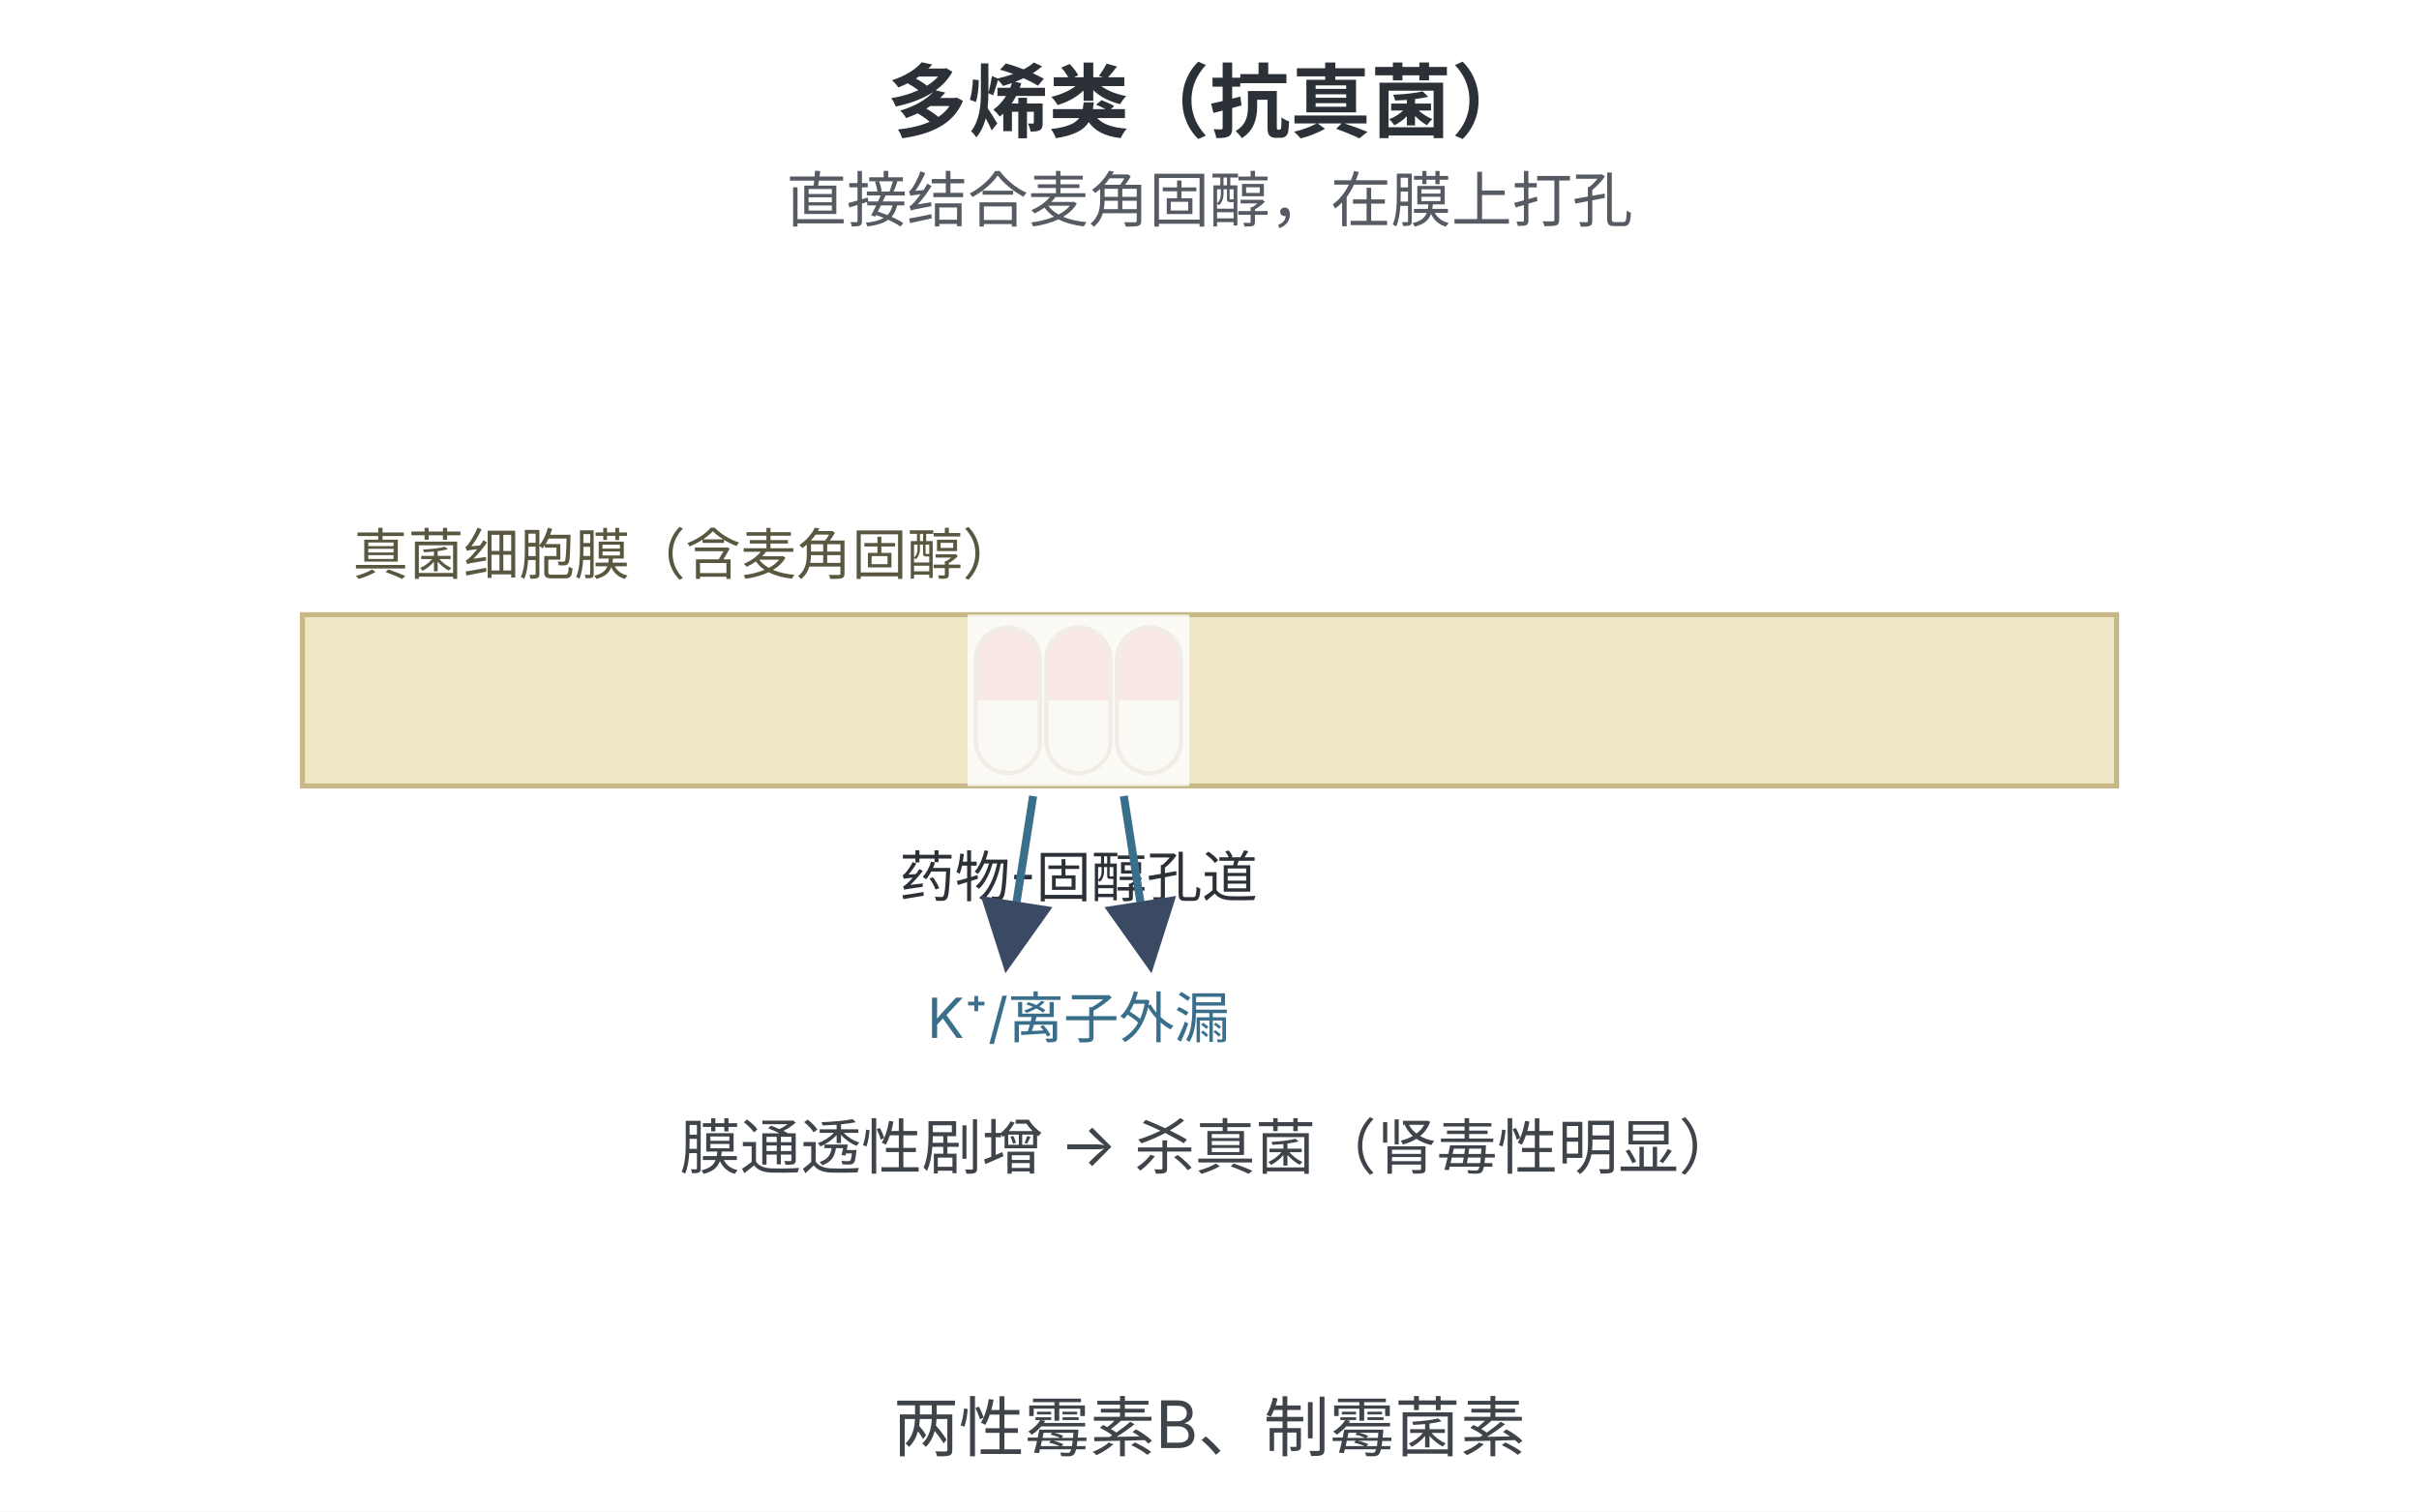
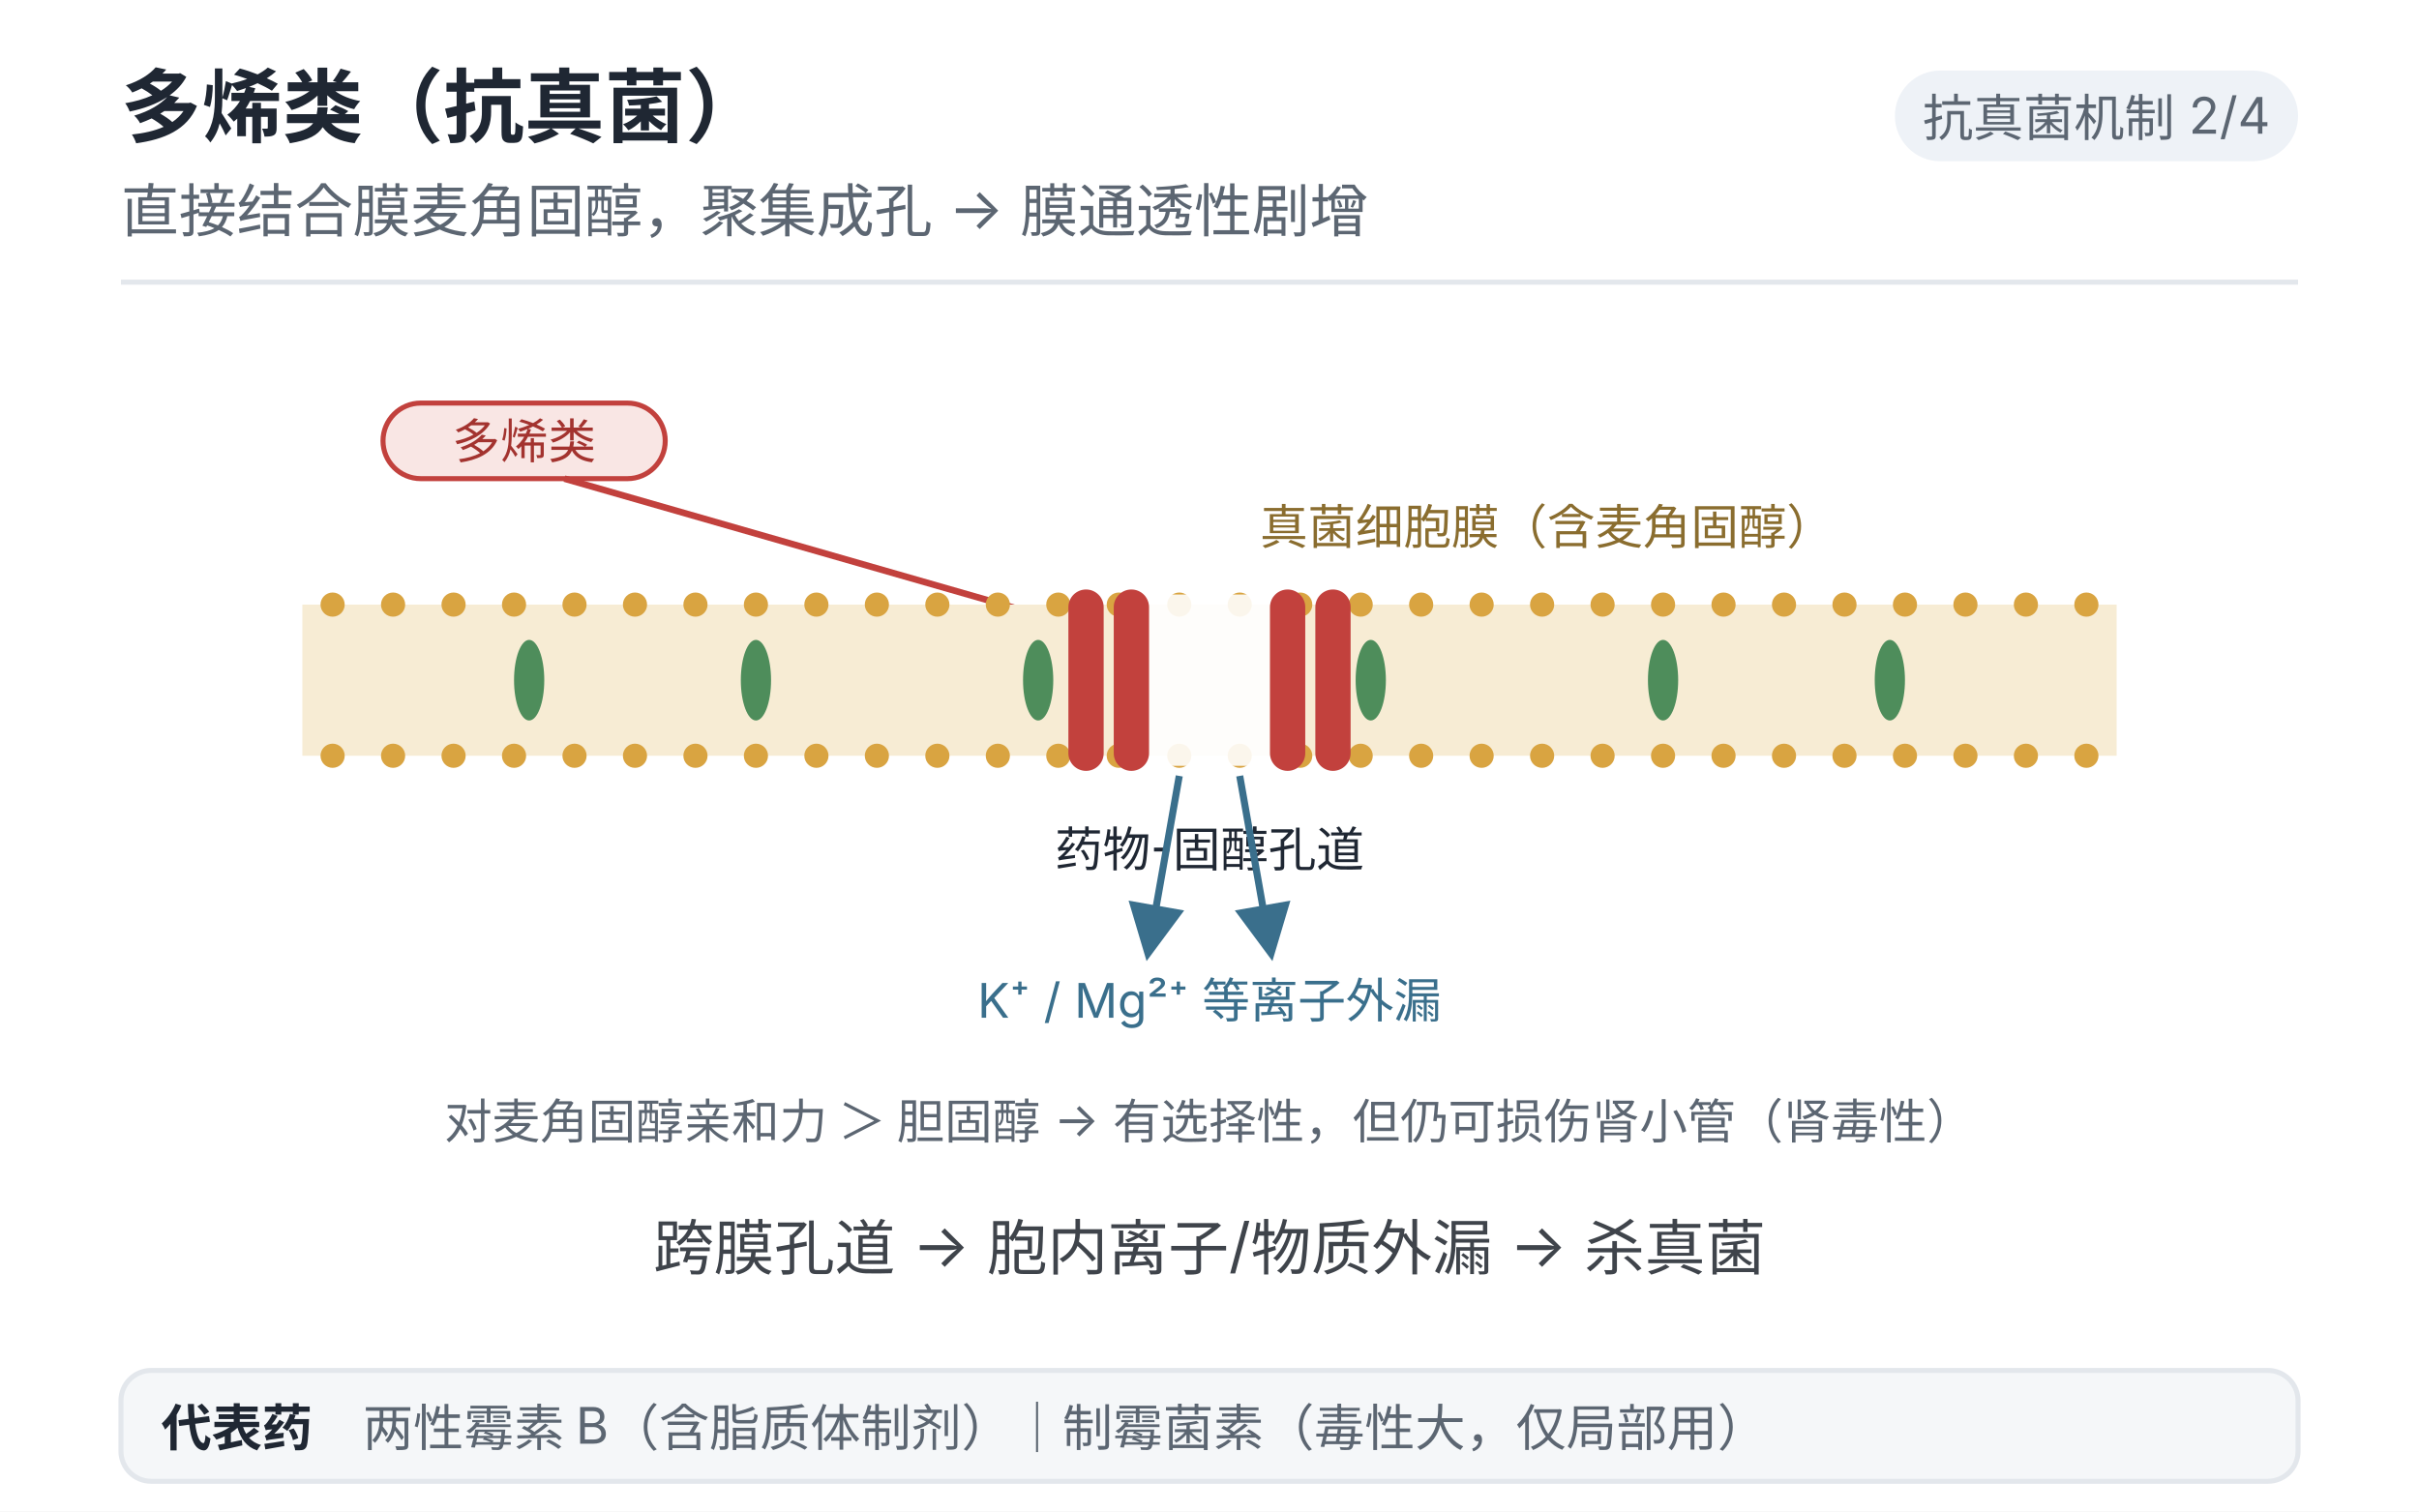
- <svg xmlns="http://www.w3.org/2000/svg" viewBox="0 0 480 300" width="480" height="300" role="img" font-family="-apple-system,'PingFang SC','Microsoft YaHei',sans-serif">
+ <svg xmlns="http://www.w3.org/2000/svg" viewBox="0 0 480 300" role="img" font-family="-apple-system,'PingFang SC','Microsoft YaHei',sans-serif">
  <defs>
-     <clipPath id="cap">
-       <rect x="-17" y="-7.5" width="34" height="15" rx="7.5" />
-     </clipPath>
-     <marker id="arr" markerWidth="9" markerHeight="9" refX="7" refY="4.5" orient="auto">
-       <path d="M0,0 L9,4.5 L0,9 z" fill="#3a4a63" />
-     </marker>
-     <marker id="arrG" markerWidth="9" markerHeight="9" refX="7" refY="4.5" orient="auto">
-       <path d="M0,0 L9,4.5 L0,9 z" fill="#3f7a52" />
+     <marker id="arr" markerWidth="8" markerHeight="8" refX="6" refY="4" orient="auto">
+       <path d="M0,0 L8,4 L0,8 z" fill="#3a6f8c" />
    </marker>
  </defs>
-   <rect width="100%" height="100%" fill="#ffffff" />
-   <text x="240" y="26" font-size="16" fill="#2c3138" text-anchor="middle" font-weight="700">多烯类（抗真菌）</text>
-   <text x="240" y="44" font-size="12" fill="#565b63" text-anchor="middle">直接结合麦角固醇，在膜上打孔</text>
-   <rect x="60" y="122" width="360" height="34" fill="#efe6c6" stroke="#c8b887" />
-   <text x="70" y="114" font-size="11" fill="#5a5740" text-anchor="start">真菌细胞膜（含麦角固醇）</text>
-   <g>
-     <g transform="translate(200,139) rotate(90) scale(0.85)">
-       <rect x="-17" y="-7.5" width="34" height="15" rx="7.5" fill="#e7e0c5" />
-       <rect x="-17" y="-7.5" width="17" height="15" fill="#df8c7e" clip-path="url(#cap)" />
-       <rect x="-17" y="-7.5" width="34" height="15" rx="7.5" fill="none" stroke="#b0a47c" stroke-width="1" />
-     </g>
-     <g transform="translate(214,139) rotate(90) scale(0.85)">
-       <rect x="-17" y="-7.5" width="34" height="15" rx="7.5" fill="#e7e0c5" />
-       <rect x="-17" y="-7.5" width="17" height="15" fill="#df8c7e" clip-path="url(#cap)" />
-       <rect x="-17" y="-7.5" width="34" height="15" rx="7.5" fill="none" stroke="#b0a47c" stroke-width="1" />
-     </g>
-     <g transform="translate(228,139) rotate(90) scale(0.85)">
-       <rect x="-17" y="-7.5" width="34" height="15" rx="7.5" fill="#e7e0c5" />
-       <rect x="-17" y="-7.5" width="17" height="15" fill="#df8c7e" clip-path="url(#cap)" />
-       <rect x="-17" y="-7.5" width="34" height="15" rx="7.5" fill="none" stroke="#b0a47c" stroke-width="1" />
-     </g>
+   <rect width="480" height="300" fill="#ffffff" />
+   <text x="24" y="27" font-size="16" font-weight="700" fill="#1f2733">多烯类（抗真菌）</text>
+   <rect x="376" y="14" width="80" height="18" rx="9" fill="#eef2f7" />
+   <text x="416" y="27" text-anchor="middle" font-size="10" fill="#5c6672">抗真菌机制 2/4</text>
+   <text x="24" y="46" font-size="11.5" fill="#5c6672">直接结合膜麦角固醇，聚集成孔 → 膜通透性剧增</text>
+   <line x1="24" y1="56" x2="456" y2="56" stroke="#e3e7ec" />
+   <rect x="76" y="80" width="56" height="15" rx="7.5" fill="#f9e6e4" stroke="#c2413d" />
+   <text x="104" y="91" text-anchor="middle" font-size="9.5" fill="#a3332f">多烯类</text>
+   <line x1="112" y1="95" x2="206" y2="122" stroke="#c2413d" stroke-width="1.3" />
+   <text x="250" y="108" font-size="9.5" fill="#8a6d2f">真菌细胞膜（含麦角固醇）</text>
+   <rect x="60" y="120" width="360" height="30" fill="#f7ecd4" />
+   <g fill="#d9a441">
+     <circle cx="66" cy="120" r="2.4" />
+     <circle cx="78" cy="120" r="2.4" />
+     <circle cx="90" cy="120" r="2.4" />
+     <circle cx="102" cy="120" r="2.4" />
+     <circle cx="114" cy="120" r="2.4" />
+     <circle cx="126" cy="120" r="2.4" />
+     <circle cx="138" cy="120" r="2.4" />
+     <circle cx="150" cy="120" r="2.4" />
+     <circle cx="162" cy="120" r="2.4" />
+     <circle cx="174" cy="120" r="2.4" />
+     <circle cx="186" cy="120" r="2.4" />
+     <circle cx="198" cy="120" r="2.4" />
+     <circle cx="210" cy="120" r="2.4" />
+     <circle cx="222" cy="120" r="2.4" />
+     <circle cx="234" cy="120" r="2.4" />
+     <circle cx="246" cy="120" r="2.4" />
+     <circle cx="258" cy="120" r="2.4" />
+     <circle cx="270" cy="120" r="2.4" />
+     <circle cx="282" cy="120" r="2.4" />
+     <circle cx="294" cy="120" r="2.4" />
+     <circle cx="306" cy="120" r="2.4" />
+     <circle cx="318" cy="120" r="2.4" />
+     <circle cx="330" cy="120" r="2.4" />
+     <circle cx="342" cy="120" r="2.4" />
+     <circle cx="354" cy="120" r="2.4" />
+     <circle cx="366" cy="120" r="2.4" />
+     <circle cx="378" cy="120" r="2.4" />
+     <circle cx="390" cy="120" r="2.4" />
+     <circle cx="402" cy="120" r="2.4" />
+     <circle cx="414" cy="120" r="2.4" />
+     <circle cx="66" cy="150" r="2.4" />
+     <circle cx="78" cy="150" r="2.4" />
+     <circle cx="90" cy="150" r="2.4" />
+     <circle cx="102" cy="150" r="2.4" />
+     <circle cx="114" cy="150" r="2.4" />
+     <circle cx="126" cy="150" r="2.4" />
+     <circle cx="138" cy="150" r="2.4" />
+     <circle cx="150" cy="150" r="2.4" />
+     <circle cx="162" cy="150" r="2.4" />
+     <circle cx="174" cy="150" r="2.4" />
+     <circle cx="186" cy="150" r="2.4" />
+     <circle cx="198" cy="150" r="2.4" />
+     <circle cx="210" cy="150" r="2.4" />
+     <circle cx="222" cy="150" r="2.4" />
+     <circle cx="234" cy="150" r="2.4" />
+     <circle cx="246" cy="150" r="2.4" />
+     <circle cx="258" cy="150" r="2.4" />
+     <circle cx="270" cy="150" r="2.4" />
+     <circle cx="282" cy="150" r="2.4" />
+     <circle cx="294" cy="150" r="2.4" />
+     <circle cx="306" cy="150" r="2.4" />
+     <circle cx="318" cy="150" r="2.4" />
+     <circle cx="330" cy="150" r="2.4" />
+     <circle cx="342" cy="150" r="2.4" />
+     <circle cx="354" cy="150" r="2.4" />
+     <circle cx="366" cy="150" r="2.4" />
+     <circle cx="378" cy="150" r="2.4" />
+     <circle cx="390" cy="150" r="2.4" />
+     <circle cx="402" cy="150" r="2.4" />
+     <circle cx="414" cy="150" r="2.4" />
  </g>
-   <rect x="192" y="122" width="44" height="34" fill="#ffffff" opacity="0.8" />
-   <text x="214" y="178" font-size="11" fill="#2c3138" text-anchor="middle">药物-固醇孔道</text>
-   <g stroke="#3a6f8c" stroke-width="1.6">
-     <line x1="205" y1="158" x2="200" y2="190" marker-end="url(#arr)" />
-     <line x1="223" y1="158" x2="228" y2="190" marker-end="url(#arr)" />
+   <rect x="228" y="118" width="24" height="34" fill="#ffffff" opacity="0.9" />
+   <g fill="#4e8d5b">
+     <ellipse cx="105" cy="135" rx="3" ry="8" />
+     <ellipse cx="150" cy="135" rx="3" ry="8" />
+     <ellipse cx="330" cy="135" rx="3" ry="8" />
+     <ellipse cx="375" cy="135" rx="3" ry="8" />
  </g>
-   <text x="214" y="206" font-size="11" fill="#3a6f8c" text-anchor="middle">K⁺/离子外漏</text>
-   <text x="240" y="232" font-size="12" fill="#3f444b" text-anchor="middle">膜通透性剧增 → 杀真菌（肾毒性明显）</text>
-   <text x="240" y="288" font-size="13" fill="#3f444b" text-anchor="middle">两性霉素B、制霉菌素</text>
+   <g fill="#c2413d">
+     <rect x="212" y="117" width="7" height="36" rx="3.5" />
+     <rect x="221" y="117" width="7" height="36" rx="3.5" />
+     <rect x="252" y="117" width="7" height="36" rx="3.5" />
+     <rect x="261" y="117" width="7" height="36" rx="3.5" />
+   </g>
+   <g fill="#4e8d5b">
+     <ellipse cx="206" cy="135" rx="3" ry="8" />
+     <ellipse cx="272" cy="135" rx="3" ry="8" />
+   </g>
+   <text x="240" y="172" text-anchor="middle" font-size="9.5" fill="#1f2733">药物-固醇孔道</text>
+   <g stroke="#3a6f8c" stroke-width="1.4" fill="none">
+     <line x1="234" y1="154" x2="228" y2="188" marker-end="url(#arr)" />
+     <line x1="246" y1="154" x2="252" y2="188" marker-end="url(#arr)" />
+   </g>
+   <text x="240" y="202" text-anchor="middle" font-size="9.5" fill="#3a6f8c">K⁺ / Mg²⁺ 等离子外漏</text>
+   <text x="240" y="226" text-anchor="middle" font-size="9.5" fill="#5c6672">对麦角固醇亲和力 ＞ 胆固醇 → 有选择性，但仍可损伤肾小管（肾毒性）</text>
+   <text x="240" y="252" text-anchor="middle" font-size="12" fill="#3f444b">跨膜孔道 → 胞内离子/物质外漏 → 杀真菌</text>
+   <rect x="24" y="272" width="432" height="22" rx="6" fill="#f5f7f9" stroke="#e3e7ec" />
+   <text x="32" y="287" font-size="10" fill="#5c6672">
+     <tspan font-weight="700" fill="#1f2733">代表药</tspan>　两性霉素 B（含脂质体制剂）｜制霉菌素（毒性大，仅局部用）</text>
</svg>
